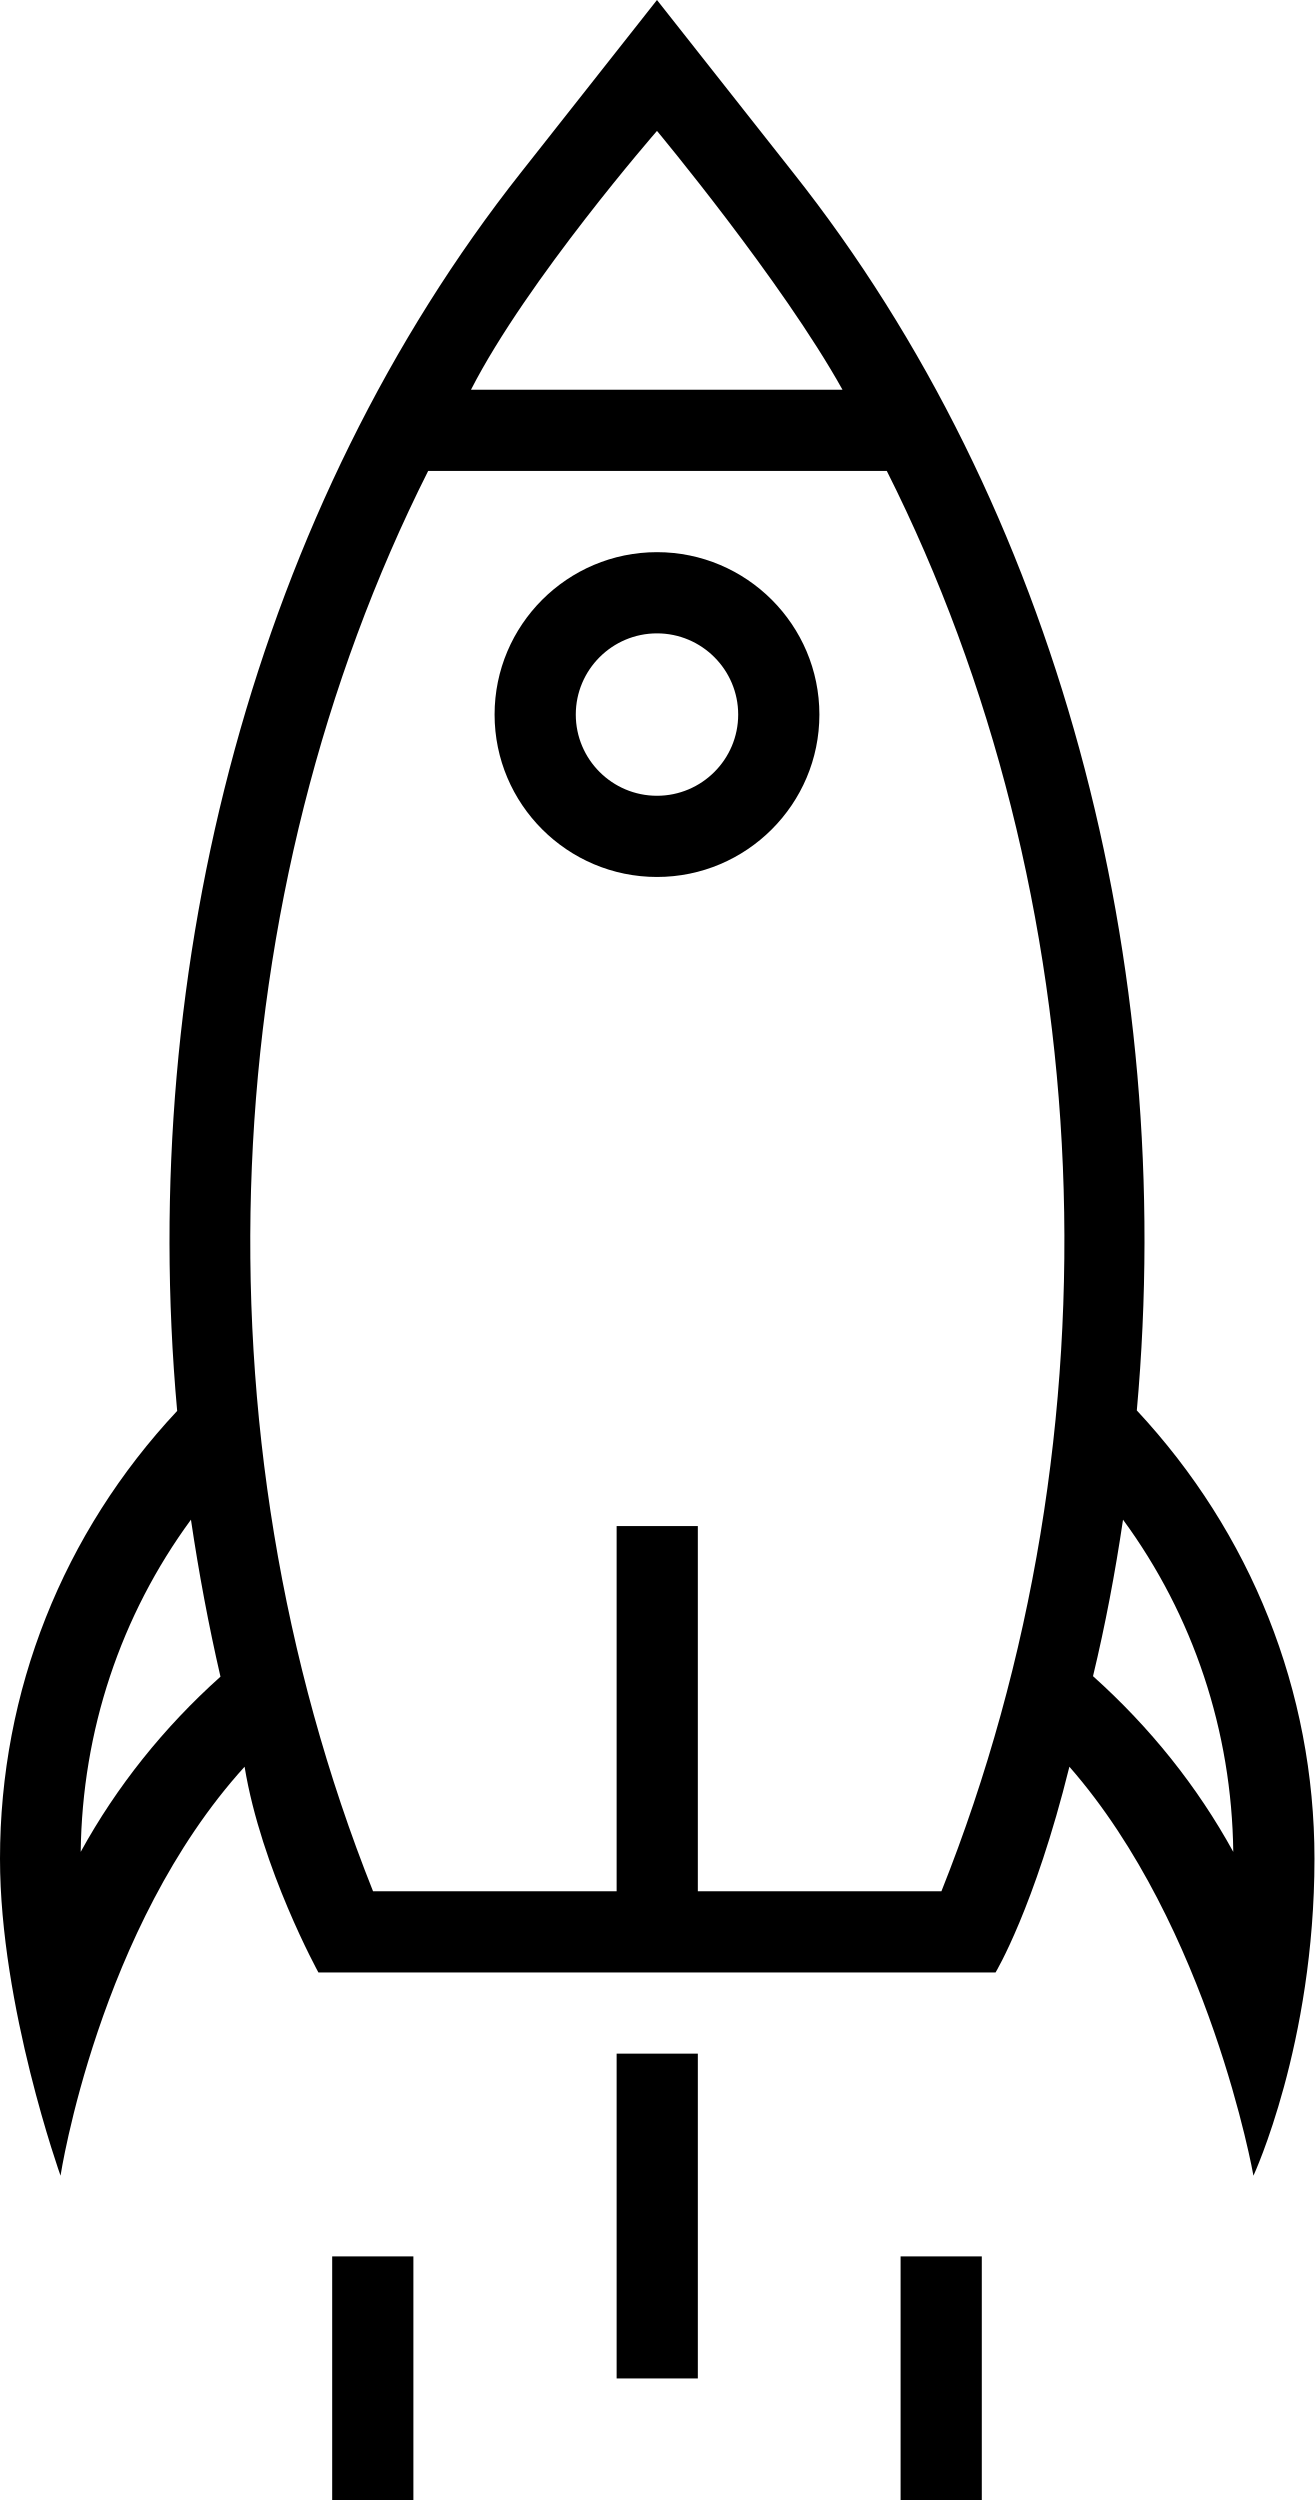
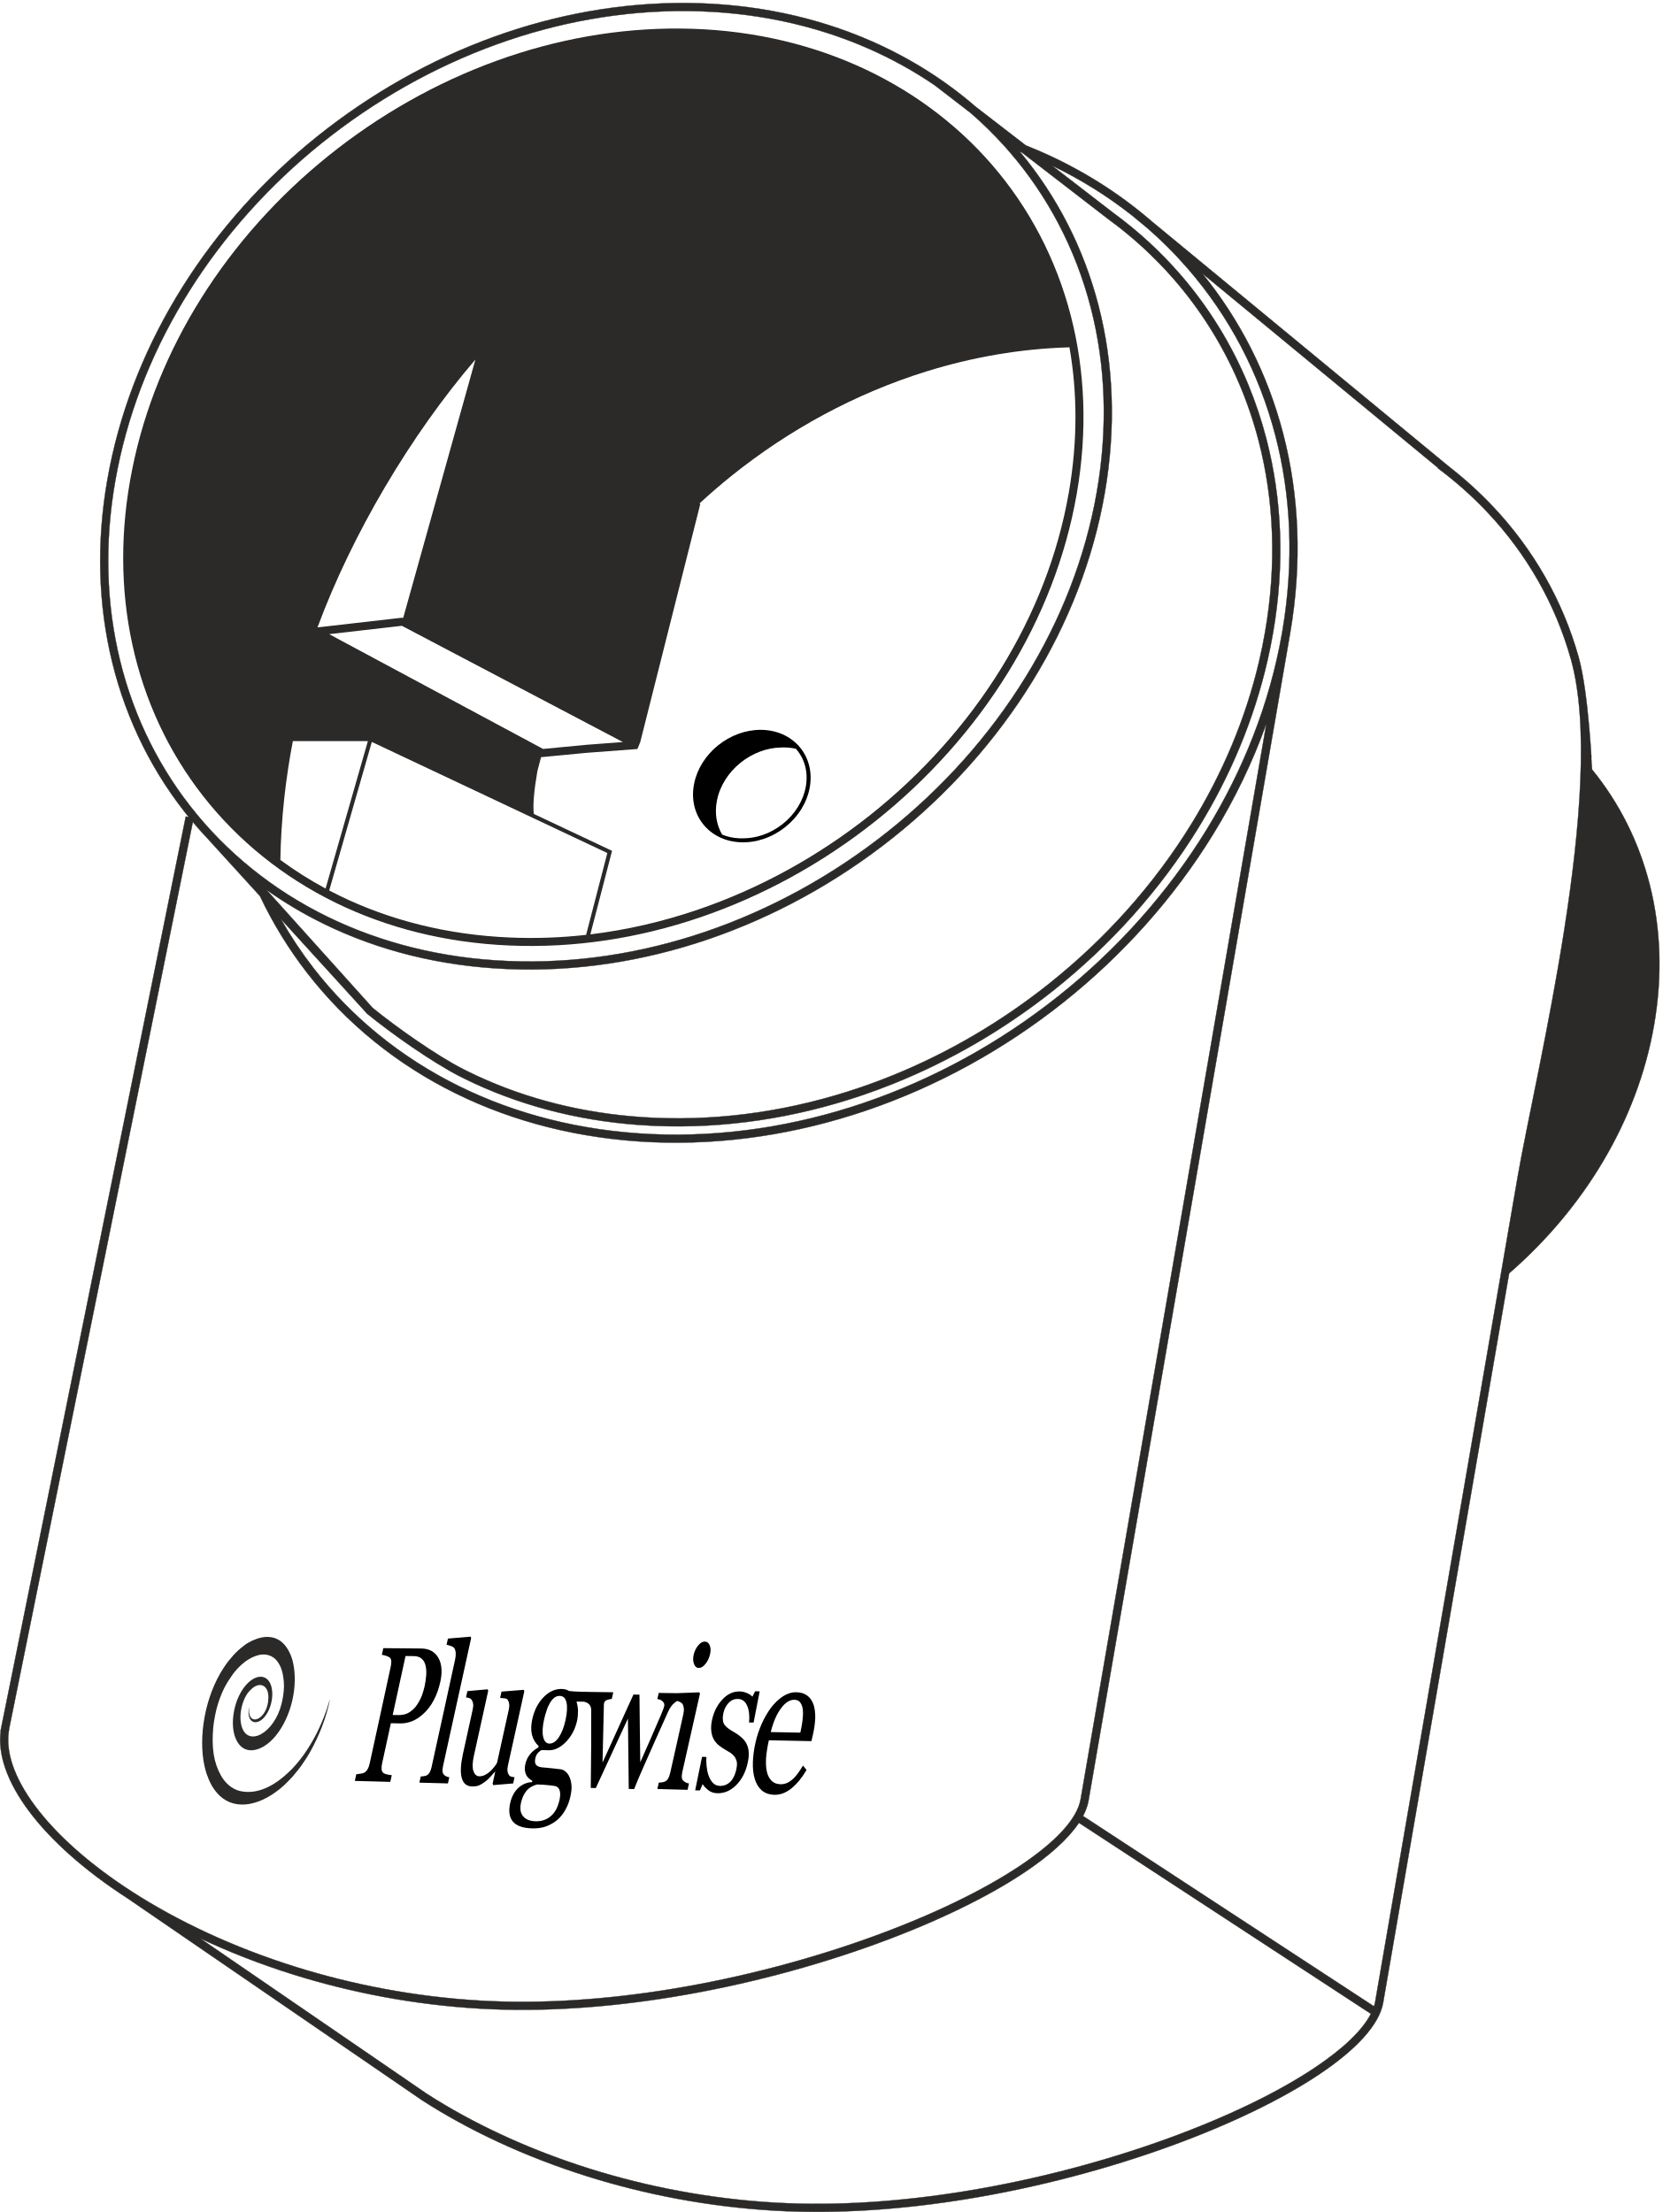
- <svg xmlns="http://www.w3.org/2000/svg" version="1.1" id="Layer_1" x="0px" y="0px" viewBox="0 0 267.1 508" style="enable-background:new 0 0 267.1 508;" xml:space="preserve">
-   <g>
-     <path d="M231,286.6c8.2-90.9-16-183.6-69.9-251.6L133.5,0l-27.6,35C52.1,103.1,27.8,195.8,36,286.7c-23.2,24.8-36,56.9-36,91   c0,30,12.3,64.4,12.3,64.4S20,391.7,49.7,359c3.4,20.7,15,41.8,15,41.8h137.6c0,0,7.9-13.1,15-41.8c28.5,32.6,37.4,83.1,37.4,83.1   s12.4-26.7,12.4-64.4C267.1,343.6,254.2,311.5,231,286.6z M16.4,376.3c0.3-24.6,8.1-48,22.4-67.5c1.6,10.8,3.6,21.5,6,31.9   C33.3,351,23.7,363,16.4,376.3z M133.5,26.6c0,0,25.4,30.5,37.7,52.6H95.7C107.1,56.9,133.5,26.6,133.5,26.6z M191.3,384.3h-49.5   v-74.2h-16.5v74.2H75.8C38.4,290.5,43.8,181.6,87,95.7h93.2C223.4,181.6,228.7,290.5,191.3,384.3z M222.1,340.6   c2.5-10.4,4.5-21,6.1-31.8c14.3,19.5,22.1,42.9,22.4,67.5C243.3,363,233.7,351,222.1,340.6z" />
-     <path d="M133.5,112.2c-18.2,0-33,14.8-33,33s14.8,33,33,33s33-14.8,33-33S151.7,112.2,133.5,112.2z M133.5,161.7   c-9.1,0-16.5-7.4-16.5-16.5s7.4-16.5,16.5-16.5s16.5,7.4,16.5,16.5S142.6,161.7,133.5,161.7z" />
-     <rect x="125.3" y="417.3" width="16.5" height="66" />
-     <rect x="183" y="458.5" width="16.5" height="49.5" />
-     <rect x="67.5" y="458.5" width="16.5" height="49.5" />
-   </g>
+ <svg xmlns="http://www.w3.org/2000/svg" version="1.1" id="Layer_1" x="0px" y="0px" width="1171.555px" height="1559.281px" viewBox="0 0 1171.555 1559.281" enable-background="new 0 0 1171.555 1559.281" xml:space="preserve">
+   <path fill-rule="evenodd" clip-rule="evenodd" fill="#2B2A29" d="M966.095,1419.566l-205.738-134.62  c-7.525,11.277-20.727,23.145-38.347,34.928c-26.284,17.576-62.563,35.162-104.504,50.42  c-43.371,15.778-92.776,29.111-143.442,37.394c-45.383,7.419-91.788,10.788-135.791,8.237  c-46.889-2.718-91.297-11.424-131.552-24.024c-23.402-7.325-45.406-15.968-65.684-25.517l159.583,109.446  c31.861,20.556,71.096,39.197,115.423,53.072c39.851,12.474,83.799,21.091,130.179,23.78c43.584,2.527,89.575-0.815,134.573-8.171  c50.308-8.224,99.363-21.463,142.424-37.128c41.521-15.106,77.376-32.474,103.285-49.799  C946.202,1444.412,960.05,1431.386,966.095,1419.566z M1107.073,464.795c-10.972-39.141-31.22-74.355-58.937-103.753  c-10.534-11.172-22.168-21.524-34.791-30.954l0.175-0.175L847.281,192.744c26.497,32.556,46.035,70.777,57.001,112.967  c11.279,43.394,13.49,90.968,4.882,140.869c-0.083,0.483-0.169,0.965-0.255,1.448c-13.744,79.546-27.57,159.673-41.485,240.32  c-9.314,53.984-18.67,108.201-28.067,162.633c-12.545,72.662-25.174,145.777-37.877,219.326  c-11.397,65.982-22.854,132.314-34.365,198.982c-0.608,3.523-1.917,7.147-3.876,10.848l205.051,134.17  c0.384-1.204,0.681-2.393,0.883-3.566c11.511-66.668,22.969-133,34.365-198.982c12.703-73.549,25.333-146.664,37.877-219.326  c9.397-54.432,18.753-108.649,28.067-162.633C1082.079,756.792,1132.609,555.889,1107.073,464.795z M707.723,102.859l-0.279-0.097  l0.1-0.101c-7.314-8.097-15.139-15.766-23.44-22.973l-25.212-19.452c-14.707-10.061-30.547-18.845-47.378-26.2  c-37.889-16.557-80.793-25.882-127.069-26.27c-46.135-0.387-91.483,7.981-134.231,23.419c-44.675,16.134-86.518,40-123.461,69.674  c-36.726,29.5-68.664,65.001-93.558,104.717c-23.95,38.21-41.393,80.33-50.32,124.766c-9.032,44.718-8.609,87.852-0.036,127.597  c8.868,41.111,26.46,78.585,51.33,110.424c25.259,32.338,58.045,59.029,96.814,77.951c37.213,18.162,79.926,29.161,126.773,31.12  h0.011c47.382,2.051,94.491-5.365,139.12-20.544c46.36-15.768,90.035-39.916,128.554-70.531  c38.583-30.667,71.885-67.776,97.449-109.318c24.588-39.958,42.007-84.003,50.068-130.346c7.99-45.936,6.058-89.77-4.234-129.722  c-10.705-41.558-30.462-78.947-57.508-110.161C710.065,105.483,708.901,104.166,707.723,102.859z M197.943,647.834  c6.795,12.012,14.426,23.491,22.845,34.369c26.846,34.689,61.736,63.293,103.035,83.605c39.717,19.534,85.373,31.41,135.519,33.667  c50.737,2.223,101.222-5.677,149.051-21.916c49.584-16.834,96.307-42.63,137.493-75.399  c41.285-32.847,76.916-72.587,104.249-117.062c26.023-42.344,44.514-88.969,53.19-138.004l0.442-2.557l0.001,0  c8.252-48.709,6.04-95.104-4.955-137.409c-11.554-44.453-32.806-84.415-61.802-117.823c-9.034-10.409-18.841-20.183-29.357-29.259  l-10.009-8.259c-17.14-13.519-35.969-25.28-56.248-35.042l42.966,33.145l0.294,0.215c17.38,12.746,33.141,27.245,47.047,43.258  c19.834,22.84,35.966,48.836,47.774,77.272c5.208,12.542,9.574,25.559,13.046,38.99c10.892,42.134,12.978,88.316,4.609,136.647  c-1.108,6.401-2.385,12.759-3.825,19.071c-9.543,41.825-26.267,81.589-48.682,118.079c-26.781,43.599-61.684,82.525-102.166,114.709  c-34.29,27.263-72.481,49.612-112.99,65.852c-7.218,2.894-14.509,5.593-21.865,8.092c-46.923,15.94-96.486,23.711-146.371,21.558  c-3.769-0.162-7.512-0.38-11.228-0.653c-44.929-3.297-86.018-14.592-122.166-32.328c-1.068-0.524-2.148-1.077-3.237-1.655  l-0.012,0.035c-19.785-10.001-49.45-30.946-66.012-44.573l0.021-0.021L197.943,647.834z M135.885,579.451  c-13.657,67.412-27.409,135.354-41.25,203.737c-7.456,36.838-14.939,73.805-22.446,110.886  c-12.1,59.769-24.295,119.962-36.56,180.508c-9.659,47.68-19.363,95.58-29.099,143.662l0.026,0.005  c-3.233,15.896,3.394,34.877,18.067,54.652c15.03,20.256,38.432,41.214,68.328,60.506c31.866,20.563,71.112,39.212,115.452,53.09  c39.851,12.474,83.799,21.091,130.179,23.78c43.584,2.527,89.575-0.815,134.573-8.171c50.308-8.224,99.363-21.463,142.424-37.128  c41.521-15.105,77.376-32.474,103.285-49.799c24.742-16.545,40.254-32.859,42.668-46.843c11.511-66.668,22.969-133,34.365-198.982  c12.703-73.549,25.333-146.664,37.877-219.326c9.397-54.432,18.753-108.649,28.067-162.633  c10.247-59.39,20.447-118.499,30.6-177.301c-9.682,27.193-22.321,53.303-37.481,77.971  c-27.671,45.025-63.749,85.262-105.555,118.524c-41.69,33.169-88.992,59.283-139.199,76.329  c-48.465,16.455-99.647,24.459-151.111,22.204c-50.942-2.294-97.354-14.373-137.755-34.243  c-42.099-20.706-77.664-49.863-105.028-85.222c-12.933-16.711-24.043-34.809-33.158-54.06l-36.257-39.81  C143.101,587.782,139.428,583.668,135.885,579.451z M1063.532,897.581c52.388-45.513,90.307-106.991,102.124-174.928  c12.143-69.808-5.496-133.387-43.66-180.195c-0.007,0.223-2.355-53.788-9.476-79.191c-11.221-40.032-31.926-76.043-60.266-106.1  c-9.489-10.064-19.849-19.474-31.004-28.16L811.574,155.962c-23.132-20.008-49.631-36.694-78.855-49.41  c-3.243-1.411-6.519-2.773-9.828-4.084L687.634,75.27c-21.657-18.77-46.477-34.449-73.862-46.416  c-38.56-16.85-82.212-26.34-129.284-26.735c-46.819-0.393-92.824,8.094-136.18,23.751c-45.293,16.357-87.691,40.534-125.099,70.582  c-37.189,29.872-69.549,65.853-94.798,106.134c-24.305,38.777-42.009,81.532-51.073,126.648  c-9.193,45.516-8.763,89.422-0.036,129.878c9.049,41.951,27.014,80.208,52.415,112.728c1.093,1.4,2.201,2.789,3.321,4.168  l-2.131-0.426c-13.84,68.318-27.779,137.182-41.809,206.499c-7.456,36.838-14.939,73.805-22.446,110.886  c-12.1,59.769-24.295,119.962-36.56,180.508c-9.86,48.674-19.767,97.576-29.708,146.669l0.126,0.025  c-2.228,16.858,4.835,36.237,19.573,56.099c15.425,20.788,39.326,42.224,69.778,61.879l207.607,142.382l0.001-0.002l0.065,0.046  c32.265,20.821,71.98,39.696,116.825,53.733c40.255,12.6,84.663,21.305,131.552,24.024c44.003,2.551,90.408-0.818,135.791-8.237  c50.666-8.282,100.071-21.616,143.442-37.394c41.941-15.258,78.22-32.843,104.503-50.42c26.023-17.402,42.412-34.988,45.104-50.585  c11.511-66.668,22.969-133,34.365-198.982c12.703-73.549,25.333-146.664,37.877-219.326  C1052.522,961.375,1058.034,929.439,1063.532,897.581z M827.43,197.061c18.675,21.505,34.003,45.865,45.442,72.46  c5.724,13.307,10.474,27.173,14.182,41.521c10.691,41.356,12.73,86.736,4.498,134.278c-1.227,7.089-2.664,14.126-4.305,21.104  c-9.487,40.36-25.767,78.754-47.449,114.053c-26.425,43.019-60.882,81.442-100.859,113.225  c-33.282,26.461-70.279,48.233-109.507,64.195c-7.796,3.172-15.681,6.115-23.642,8.819c-46.288,15.724-95.156,23.392-144.311,21.27  c-5.467-0.236-10.878-0.59-16.232-1.06c-42.18-3.705-80.808-14.605-114.926-31.345c-1.297-0.637-2.588-1.281-3.873-1.935l0,0  c-18.97-9.651-47.91-30.132-63.852-43.204l-0.006,0.006l-74.812-83.198c12.716,9.038,26.315,17.127,40.722,24.159  c37.873,18.484,81.342,29.678,129.021,31.673v0.001c48.112,2.083,95.917-5.438,141.179-20.832  c46.983-15.981,91.238-40.446,130.26-71.461c39.104-31.081,72.853-68.686,98.755-110.781c24.949-40.545,42.63-85.269,50.821-132.36  c8.126-46.713,6.147-91.343-4.345-132.07c-10.502-40.766-29.53-77.598-55.486-108.679c0.448,0.174,0.896,0.349,1.344,0.526  l60.561,46.726C797.93,166.769,813.616,181.154,827.43,197.061z" />
+   <path fill="none" stroke="#2B2A29" stroke-width="0.216" stroke-miterlimit="22.926" d="M966.095,1419.566l-205.738-134.62  c-7.525,11.277-20.727,23.145-38.347,34.928c-26.284,17.576-62.563,35.162-104.504,50.42  c-43.371,15.778-92.776,29.111-143.442,37.394c-45.383,7.419-91.788,10.788-135.791,8.237  c-46.889-2.718-91.297-11.424-131.552-24.024c-23.402-7.325-45.406-15.968-65.684-25.517l159.583,109.446  c31.861,20.556,71.096,39.197,115.423,53.072c39.851,12.474,83.799,21.091,130.179,23.78c43.584,2.527,89.575-0.815,134.573-8.171  c50.308-8.224,99.363-21.463,142.424-37.128c41.521-15.106,77.376-32.474,103.285-49.799  C946.202,1444.412,960.05,1431.386,966.095,1419.566z M1107.073,464.795c-10.972-39.141-31.22-74.355-58.937-103.753  c-10.534-11.172-22.168-21.524-34.791-30.954l0.175-0.175L847.281,192.744c26.497,32.556,46.035,70.777,57.001,112.967  c11.279,43.394,13.49,90.968,4.882,140.869c-0.083,0.483-0.169,0.965-0.255,1.448c-13.744,79.546-27.57,159.673-41.485,240.32  c-9.314,53.984-18.67,108.201-28.067,162.633c-12.545,72.662-25.174,145.777-37.877,219.326  c-11.397,65.982-22.854,132.314-34.365,198.982c-0.608,3.523-1.917,7.147-3.876,10.848l205.051,134.17  c0.384-1.204,0.681-2.393,0.883-3.566c11.511-66.668,22.969-133,34.365-198.982c12.703-73.549,25.333-146.664,37.877-219.326  c9.397-54.432,18.753-108.649,28.067-162.633C1082.079,756.792,1132.609,555.889,1107.073,464.795z M707.723,102.859l-0.279-0.097  l0.1-0.101c-7.314-8.097-15.139-15.766-23.44-22.973l-25.212-19.452c-14.707-10.061-30.547-18.845-47.378-26.2  c-37.889-16.557-80.793-25.882-127.069-26.27c-46.135-0.387-91.483,7.981-134.231,23.419c-44.675,16.134-86.518,40-123.461,69.674  c-36.726,29.5-68.664,65.001-93.558,104.717c-23.95,38.21-41.393,80.33-50.32,124.766c-9.032,44.718-8.609,87.852-0.036,127.597  c8.868,41.111,26.46,78.585,51.33,110.424c25.259,32.338,58.045,59.029,96.814,77.951c37.213,18.162,79.926,29.161,126.773,31.12  h0.011c47.382,2.051,94.491-5.365,139.12-20.544c46.36-15.768,90.035-39.916,128.554-70.531  c38.583-30.667,71.885-67.776,97.449-109.318c24.588-39.958,42.007-84.003,50.068-130.346c7.99-45.936,6.058-89.77-4.234-129.722  c-10.705-41.558-30.462-78.947-57.508-110.161C710.065,105.483,708.901,104.166,707.723,102.859z M197.943,647.834  c6.795,12.012,14.426,23.491,22.845,34.369c26.846,34.689,61.736,63.293,103.035,83.605c39.717,19.534,85.373,31.41,135.519,33.667  c50.737,2.223,101.222-5.677,149.051-21.916c49.584-16.834,96.307-42.63,137.493-75.399  c41.285-32.847,76.916-72.587,104.249-117.062c26.023-42.344,44.514-88.969,53.19-138.004l0.442-2.557l0.001,0  c8.252-48.709,6.04-95.104-4.955-137.409c-11.554-44.453-32.806-84.415-61.802-117.823c-9.034-10.409-18.841-20.183-29.357-29.259  l-10.009-8.259c-17.14-13.519-35.969-25.28-56.248-35.042l42.966,33.145l0.294,0.215c17.38,12.746,33.141,27.245,47.047,43.258  c19.834,22.84,35.966,48.836,47.774,77.272c5.208,12.542,9.574,25.559,13.046,38.99c10.892,42.134,12.978,88.316,4.609,136.647  c-1.108,6.401-2.385,12.759-3.825,19.071c-9.543,41.825-26.267,81.589-48.682,118.079c-26.781,43.599-61.684,82.525-102.166,114.709  c-34.29,27.263-72.481,49.612-112.99,65.852c-7.218,2.894-14.509,5.593-21.865,8.092c-46.923,15.94-96.486,23.711-146.371,21.558  c-3.769-0.162-7.512-0.38-11.228-0.653c-44.929-3.297-86.018-14.592-122.166-32.328c-1.068-0.524-2.148-1.077-3.237-1.655  l-0.012,0.035c-19.785-10.001-49.45-30.946-66.012-44.573l0.021-0.021L197.943,647.834z M135.885,579.451  c-13.657,67.412-27.409,135.354-41.25,203.737c-7.456,36.838-14.939,73.805-22.446,110.886  c-12.1,59.769-24.295,119.962-36.56,180.508c-9.659,47.68-19.363,95.58-29.099,143.662l0.026,0.005  c-3.233,15.896,3.394,34.877,18.067,54.652c15.03,20.256,38.432,41.214,68.328,60.506c31.866,20.563,71.112,39.212,115.452,53.09  c39.851,12.474,83.799,21.091,130.179,23.78c43.584,2.527,89.575-0.815,134.573-8.171c50.308-8.224,99.363-21.463,142.424-37.128  c41.521-15.105,77.376-32.474,103.285-49.799c24.742-16.545,40.254-32.859,42.668-46.843c11.511-66.668,22.969-133,34.365-198.982  c12.703-73.549,25.333-146.664,37.877-219.326c9.397-54.432,18.753-108.649,28.067-162.633  c10.247-59.39,20.447-118.499,30.6-177.301c-9.682,27.193-22.321,53.303-37.481,77.971  c-27.671,45.025-63.749,85.262-105.555,118.524c-41.69,33.169-88.992,59.283-139.199,76.329  c-48.465,16.455-99.647,24.459-151.111,22.204c-50.942-2.294-97.354-14.373-137.755-34.243  c-42.099-20.706-77.664-49.863-105.028-85.222c-12.933-16.711-24.043-34.809-33.158-54.06l-36.257-39.81  C143.101,587.782,139.428,583.668,135.885,579.451z M1063.532,897.581c52.388-45.513,90.307-106.991,102.124-174.928  c12.143-69.808-5.496-133.387-43.66-180.195c-0.007,0.223-2.355-53.788-9.476-79.191c-11.221-40.032-31.926-76.043-60.266-106.1  c-9.489-10.064-19.849-19.474-31.004-28.16L811.574,155.962c-23.132-20.008-49.631-36.694-78.855-49.41  c-3.243-1.411-6.519-2.773-9.828-4.084L687.634,75.27c-21.657-18.77-46.477-34.449-73.862-46.416  c-38.56-16.85-82.212-26.34-129.284-26.735c-46.819-0.393-92.824,8.094-136.18,23.751c-45.293,16.357-87.691,40.534-125.099,70.582  c-37.189,29.872-69.549,65.853-94.798,106.134c-24.305,38.777-42.009,81.532-51.073,126.648  c-9.193,45.516-8.763,89.422-0.036,129.878c9.049,41.951,27.014,80.208,52.415,112.728c1.093,1.4,2.201,2.789,3.321,4.168  l-2.131-0.426c-13.84,68.318-27.779,137.182-41.809,206.499c-7.456,36.838-14.939,73.805-22.446,110.886  c-12.1,59.769-24.295,119.962-36.56,180.508c-9.86,48.674-19.767,97.576-29.708,146.669l0.126,0.025  c-2.228,16.858,4.835,36.237,19.573,56.099c15.425,20.788,39.326,42.224,69.778,61.879l207.607,142.382l0.001-0.002l0.065,0.046  c32.265,20.821,71.98,39.696,116.825,53.733c40.255,12.6,84.663,21.305,131.552,24.024c44.003,2.551,90.408-0.818,135.791-8.237  c50.666-8.282,100.071-21.616,143.442-37.394c41.941-15.258,78.22-32.843,104.503-50.42c26.023-17.402,42.412-34.988,45.104-50.585  c11.511-66.668,22.969-133,34.365-198.982c12.703-73.549,25.333-146.664,37.877-219.326  C1052.522,961.375,1058.034,929.439,1063.532,897.581z M827.43,197.061c18.675,21.505,34.003,45.865,45.442,72.46  c5.724,13.307,10.474,27.173,14.182,41.521c10.691,41.356,12.73,86.736,4.498,134.278c-1.227,7.089-2.664,14.126-4.305,21.104  c-9.487,40.36-25.767,78.754-47.449,114.053c-26.425,43.019-60.882,81.442-100.859,113.225  c-33.282,26.461-70.279,48.233-109.507,64.195c-7.796,3.172-15.681,6.115-23.642,8.819c-46.288,15.724-95.156,23.392-144.311,21.27  c-5.467-0.236-10.878-0.59-16.232-1.06c-42.18-3.705-80.808-14.605-114.926-31.345c-1.297-0.637-2.588-1.281-3.873-1.935l0,0  c-18.97-9.651-47.91-30.132-63.852-43.204l-0.006,0.006l-74.812-83.198c12.716,9.038,26.315,17.127,40.722,24.159  c37.873,18.484,81.342,29.678,129.021,31.673v0.001c48.112,2.083,95.917-5.438,141.179-20.832  c46.983-15.981,91.238-40.446,130.26-71.461c39.104-31.081,72.853-68.686,98.755-110.781c24.949-40.545,42.63-85.269,50.821-132.36  c8.126-46.713,6.147-91.343-4.345-132.07c-10.502-40.766-29.53-77.598-55.486-108.679c0.448,0.174,0.896,0.349,1.344,0.526  l60.561,46.726C797.93,166.769,813.616,181.154,827.43,197.061z" />
+   <path fill-rule="evenodd" clip-rule="evenodd" fill="#2B2A29" d="M223.745,442.268c24.325-65.65,65.556-135.451,111.287-188.831  l-50.864,182.049l-0.348,0.012l-1.392,0.049l-0.233,0.011L223.745,442.268z M416.046,658.653c25.626-3.09,50.872-8.951,75.332-17.27  c43.971-14.956,85.396-37.859,121.931-66.897c36.595-29.086,68.181-64.284,92.427-103.685  c23.32-37.897,39.841-79.671,47.486-123.622c6.223-35.773,6.099-70.201,0.452-102.349c-34.399,0.975-68.24,6.88-100.727,16.973  c-50.004,15.535-96.799,40.993-137.483,73.672c-7.729,6.208-15.241,12.69-22.514,19.427l0.553,0.375l-0.24,0.954l-42.066,166.901  l-2,4.857l-31.356,2.366l-4.256,0.321l0-0.006l-31.18,2.978l-0.855,0.082l-0.208-0.111c-0.913,3.237-1.78,6.49-2.6,9.757  c-2.425,14.001-3.276,24.122-2.553,30.366l0.853,0.402l6.072,2.865l15.312,7.226l4.243,2.002l27.601,13.024l1.058,0.499  l-0.294,1.134L416.046,658.653z M232,627.71c2.373,1.246,4.771,2.462,7.195,3.645c35.292,17.224,75.798,27.655,120.226,29.513h0.011  c17.954,0.777,35.867,0.12,53.605-1.867l14.968-57.684l-26.543-12.525l-4.243-2.002l-15.312-7.225l-6.072-2.865L262.032,523  l-2.281,7.954L232,627.71z M197.575,606.179c10.022,7.389,20.66,14.135,31.868,20.172l27.583-96.172l2.223-7.751h-52.868  c-1.246,6.487-2.36,12.972-3.345,19.45c-1.051,6.916-1.947,13.767-2.688,20.549c-0.85,7.773-1.507,15.501-1.973,23.178  C197.956,592.529,197.689,599.389,197.575,606.179z M479.663,20.118c44.683,0.375,86.12,9.383,122.723,25.379  c37.972,16.593,70.749,40.704,96.563,70.497c26.206,30.245,45.352,66.483,55.729,106.766c9.959,38.663,11.838,81.028,4.125,125.37  c-7.775,44.7-24.558,87.153-48.239,125.637c-24.585,39.954-56.618,75.647-93.734,105.147  c-37.037,29.438-79.042,52.659-123.636,67.827c-42.962,14.612-88.338,21.75-134.006,19.773v-0.001  c-45.259-1.894-86.523-12.52-122.474-30.067c-37.53-18.317-69.289-44.182-93.78-75.536c-24.115-30.873-41.169-67.192-49.76-107.017  c-8.283-38.404-8.693-80.082,0.035-123.289c8.603-42.824,25.408-83.407,48.478-120.213c23.965-38.234,54.68-72.386,89.978-100.738  c35.506-28.52,75.748-51.467,118.738-66.993C391.556,27.8,435.223,19.745,479.663,20.118z M406.057,505.775l-93.561-49.219  l-29.09-15.303l-0.154-0.081l-0.45,0.016l-50.847,5.837l150.774,80.916l30.381-2.902l0.056-0.011l4.256-0.321l21.533-1.625  l-18.334-9.645l-1.397-0.735L406.057,505.775z" />
+   <path d="M564.016,1221.367c0.594-2.612,1.093-5.379,1.509-8.356c0.373-2.978,0.461-5.487,0.265-7.498  c-0.165-2.149-0.768-3.9-1.731-5.225c-0.901-1.42-2.326-2.054-4.281-2.083c-3.172-0.048-6.362,1.921-9.326,5.947  c-3.036,3.98-5.487,9.594-7.299,16.816C550.092,1221.102,557.032,1221.234,564.016,1221.367L564.016,1221.367 M568.342,1247.716  c-3.104,5.41-6.646,9.699-10.559,12.927c-3.938,3.167-7.973,4.651-12.08,4.54c-3.675-0.1-6.613-1.155-8.945-3.154  c-2.246-1.995-3.845-4.724-4.871-8.075c-1.03-3.335-1.441-7.279-1.313-11.695c0.144-4.47,0.767-9.15,1.887-14.097  c0.998-4.408,2.47-8.794,4.346-13.033c1.88-4.256,4.141-8.09,6.659-11.505c2.512-3.196,5.251-5.862,8.27-7.832  c3.017-1.958,6.162-2.943,9.379-2.897c3.347,0.047,5.942,0.905,8.012,2.536c2.002,1.548,3.41,3.787,4.316,6.521  c0.791,2.651,1.139,5.714,1.072,9.274c-0.151,3.532-0.688,7.421-1.632,11.568c-0.348,1.531-0.694,3.047-1.039,4.564  c-10.016-0.202-20.031-0.404-30.004-0.604c-1.029,4.54-1.648,8.616-1.953,12.268c-0.221,3.655-0.132,6.914,0.53,9.756  c0.56,2.702,1.691,4.819,3.237,6.447c1.562,1.56,3.666,2.45,6.305,2.518c2.726,0.07,5.369-0.84,7.77-2.792  c2.429-1.882,5.163-5.283,8.145-10.357c0.852,1.041,1.703,2.082,2.555,3.123C568.342,1247.716,568.342,1247.716,568.342,1247.716z" />
+   <path d="M526.115,1229.267c0.842,1.668,1.401,3.621,1.512,5.831c0.196,2.211-0.091,4.828-0.806,7.977  c-1.427,6.312-4.106,11.412-8.091,15.366c-3.927,3.907-8.397,5.771-13.196,5.641c-2.638-0.071-4.818-0.808-6.642-2.366  c-1.841-1.487-3.045-2.902-3.737-4.081c-0.643,1.503-1.283,2.994-1.879,4.484c-1.168-0.031-2.292-0.061-3.373-0.09  c1.553-7.859,3.196-15.731,4.84-23.602c0.996,0.023,1.993,0.045,3.076,0.069c-0.155,1.833-0.099,3.906,0.126,6.384  c0.241,2.41,0.658,4.604,1.353,6.543c0.707,2.077,1.661,3.831,3.026,5.304c1.294,1.39,2.912,2.125,4.945,2.179  c2.855,0.075,5.291-0.888,7.343-2.833c2.021-2.015,3.408-4.88,4.258-8.632c0.433-1.918,0.591-3.578,0.438-5.024  c-0.208-1.391-0.71-2.622-1.371-3.746c-0.766-1.042-1.718-2.033-2.989-2.962c-1.289-0.845-2.706-1.705-4.253-2.569  c-1.191-0.704-2.565-1.563-4.078-2.769c-1.43-1.191-2.609-2.527-3.485-4.051c-0.948-1.593-1.586-3.593-1.868-6.013  c-0.301-2.337-0.118-5.078,0.604-8.277c1.249-5.549,3.658-10.239,7.217-14.044c3.573-3.851,7.613-5.712,12.133-5.649  c1.739,0.025,3.442,0.394,5.072,1.094c1.713,0.716,3.003,1.564,3.945,2.602c0.592-1.265,1.274-2.542,1.912-3.82  c1.086,0.015,2.13,0.03,3.216,0.045c-1.444,7.348-2.886,14.669-4.283,22.005c-1.085-0.019-2.126-0.038-3.211-0.057  c0.495-4.882-0.01-8.823-1.367-11.876c-1.386-3.135-3.566-4.675-6.563-4.72c-2.433-0.037-4.587,0.815-6.41,2.72  c-1.782,1.904-3.045,4.216-3.648,6.884c-0.463,2.063-0.631,3.772-0.42,5.156c0.067,1.438,0.498,2.619,1.194,3.585  c0.753,0.911,1.679,1.827,2.84,2.664c1.174,0.783,2.604,1.778,4.428,2.768c1.734,1.002,3.38,2.197,4.818,3.542  C524.224,1226.261,525.371,1227.74,526.115,1229.267L526.115,1229.267" />
+   <path d="M500.404,1166.049c-0.585,2.604-1.674,4.914-3.192,6.821c-1.58,1.975-3.142,2.918-4.795,2.9  c-1.523-0.017-2.628-0.934-3.331-2.848c-0.718-1.858-0.809-3.97-0.273-6.35c0.567-2.53,1.64-4.782,3.189-6.633  c1.562-1.892,3.067-2.772,4.592-2.76c1.656,0.012,2.895,0.914,3.582,2.703C500.881,1161.604,500.927,1163.733,500.404,1166.049  L500.404,1166.049" />
+   <path d="M398.483,1212.765c1.163-5.243,1.435-9.405,0.746-12.58c-0.66-3.12-2.274-4.684-4.751-4.721  c-1.304-0.02-2.563,0.353-3.757,1.212c-1.106,0.86-2.212,2.112-3.135,3.729c-0.89,1.456-1.709,3.183-2.357,5.318  c-0.723,2.079-1.312,4.16-1.801,6.364c-1.097,4.946-1.349,9.031-0.659,12.205c0.705,3.108,2.17,4.747,4.381,4.793  c2.427,0.052,4.675-1.443,6.762-4.568C395.897,1221.459,397.425,1217.523,398.483,1212.765L398.483,1212.765 M394.292,1268.812  c0.551-2.47,0.622-4.559,0.247-6.186c-0.364-1.694-1.252-2.776-2.631-3.424c-0.777-0.223-2.375-0.47-4.839-0.739  c-2.421-0.268-5.288-0.479-8.575-0.567c-3.279,0.86-5.751,2.389-7.536,4.557c-1.784,2.155-3.067,5.011-3.851,8.544  c-0.338,1.518-0.46,3.056-0.34,4.479c0.065,1.476,0.546,2.829,1.318,4.057c0.726,1.227,1.859,2.195,3.337,2.987  c1.52,0.78,3.503,1.248,5.92,1.323c4.187,0.132,7.752-1.032,10.749-3.56C391.075,1277.82,393.131,1274.036,394.292,1268.812  L394.292,1268.812z M484.542,1261.678c-7.136-0.191-14.228-0.38-21.277-0.569c0.334-1.49,0.667-2.979,1.004-4.482  c0.708-0.051,1.372-0.101,2.181-0.218c0.708-0.051,1.403-0.24,1.983-0.499c0.914-0.376,1.76-1.042,2.333-2.045  c0.635-1.084,1.14-2.366,1.508-4.008c1.56-6.936,3.126-13.9,4.687-20.85c1.561-6.95,3.087-13.928,4.653-20.892  c0.336-1.505,0.411-2.809,0.294-4.033c-0.157-1.238-0.494-2.259-1.048-3.091c-0.485-0.557-1.159-1.047-2.199-1.475  c-0.432-0.213-0.966-0.358-1.413-0.502c-0.598,0.334-1.224,0.804-1.911,1.342c-1.74,1.343-3.227,3.499-4.505,6.274  c-2.984,6.705-5.846,13.052-8.531,19.002c-2.596,5.949-5.588,12.681-8.903,20.101c-1.007,2.347-2.146,4.909-3.315,7.607  c-1.082,2.686-2.192,5.316-3.185,7.812c-1.297-0.035-2.551-0.069-3.805-0.102c-0.107-8.273-0.193-16.54-0.281-24.8  c-0.089-8.269-0.18-16.531-0.293-24.788c-3.79,8.182-7.593,16.351-11.36,24.53c-3.752,8.145-7.557,16.297-11.288,24.437  c-1.168-0.032-2.378-0.064-3.546-0.095c0.086-10.148,0.183-20.152,0.292-30.011c0.079-9.933-0.064-17.501,0.035-24.802  c-0.039-4.125-2.796-5.443-5.167-5.968c-1.65-0.026-3.344-0.052-5.038-0.079c-0.03,0.135-0.06,0.27-0.09,0.418  c0.61,1.96,0.957,4.118,0.97,6.408c-0.002,2.371-0.206,4.657-0.702,6.884c-1.313,5.899-3.963,10.768-7.866,14.807  c-3.926,3.954-7.968,5.883-11.954,5.795c-1.776-0.039-3.466-0.076-5.199-0.114c-0.739,0.389-1.523,0.979-2.422,1.878  c-0.916,0.992-1.543,2.248-1.9,3.86c-0.369,1.667-0.346,2.937,0.024,3.811c0.413,0.888,0.972,1.51,1.809,1.854  c0.733,0.424,1.598,0.648,2.708,0.743c1.111,0.094,2.206,0.256,3.332,0.284c1.284,0.098,2.942,0.275,5.105,0.53  c2.162,0.256,3.633,0.496,4.585,0.519c1.269,0.167,2.552,0.66,3.641,1.637c1.147,0.91,2.092,2.142,2.814,3.791  c0.781,1.758,1.257,3.728,1.429,5.893c0.215,2.168-0.08,4.853-0.797,8.069c-0.717,3.217-1.818,6.205-3.352,9.002  c-1.534,2.784-3.365,5.162-5.639,7.172c-2.418,2.072-5.108,3.619-8.049,4.721c-2.843,1.062-6.254,1.535-10.18,1.408  c-6.343-0.206-10.81-1.811-13.312-4.84c-2.506-3.01-3.102-7.378-1.868-12.958c1.018-4.601,2.978-8.15,5.773-10.76  c2.867-2.53,6.046-3.918,9.637-4.026c0.069-0.309,0.137-0.618,0.208-0.941c-0.733-0.425-1.525-0.973-2.3-1.6  c-0.775-0.628-1.39-1.387-1.864-2.197c-0.528-0.945-0.884-2.089-1.035-3.374c-0.197-1.274-0.101-2.891,0.312-4.757  c0.531-2.39,1.581-4.578,3.107-6.555c1.471-1.924,3.457-3.607,5.992-5.024c0.074-0.336,0.149-0.672,0.223-1.008  c-2.287-2.06-3.877-4.711-4.698-7.884c-0.767-3.224-0.705-6.849,0.225-11.049c1.392-6.294,4.005-11.397,7.849-15.379  c3.858-4.027,8.171-5.989,12.822-5.924c1.347,0.018,2.519,0.238,3.736,0.646c0.635,0.293,1.226,0.774,1.95,0.852  c3.778,0.46,11.079,0.565,15.685,0.631c0.348,0.004,0.652,0.009,0.956,0.013c4.65,0.067,9.343,0.134,14.08,0.202  c-0.351,1.572-0.702,3.144-1.054,4.716c-0.971,0.054-2.059,0.24-3.294,0.697c-1.192,0.458-1.92,1.18-2.147,2.208  c-0.045,0.203-0.092,0.61-0.139,1.207c-0.034,0.543-0.012,1.223-0.032,1.902c-0.14,4.741-0.284,10.069-0.377,15.957  c-0.138,5.89-0.304,13.471-0.53,22.867c3.606-7.96,7.233-15.931,10.872-23.923c3.633-7.981,7.235-15.998,10.9-24.011  c1.39,0.02,2.824,0.041,4.258,0.062c0.098,7.943,0.151,15.892,0.246,23.832c0.094,7.945,0.187,15.898,0.322,23.842  c2.663-6.048,5.182-11.855,7.716-17.528c2.489-5.662,4.76-10.934,6.885-15.937c0.434-1.17,0.85-2.245,1.281-3.196  c0.447-1.02,0.745-1.96,0.96-2.915c0.181-0.805,0.132-1.559-0.236-2.249c-0.297-0.621-0.801-1.108-1.388-1.595  c-0.488-0.35-1.122-0.633-1.684-0.847c-0.708-0.147-1.199-0.291-1.503-0.296c0.324-1.445,0.649-2.89,0.973-4.334  c4.215,0.06,8.474,0.121,12.733,0.183c5.32-0.199,10.597-0.398,15.917-0.597c0.1,0.331,0.246,0.65,0.392,0.968  c-2.078,9.235-4.153,18.457-6.225,27.665c-2.072,9.208-4.142,18.402-6.211,27.597c-0.366,1.63-0.442,2.937-0.296,4.03  c0.202,1.038,0.583,1.862,1.384,2.365c0.513,0.426,1.129,0.787,1.672,1.063c0.544,0.291,1.206,0.446,1.969,0.534  C485.213,1258.688,484.878,1260.183,484.542,1261.678L484.542,1261.678z" />
+   <path d="M361.643,1257.179c-4.743,0.401-9.396,0.788-14.049,1.175c-0.143-0.34-0.285-0.68-0.428-1.021  c0.613-2.782,1.185-5.578,1.802-8.36c-0.086-0.002-0.173-0.005-0.26-0.006c-0.897,1.107-1.941,2.277-3.083,3.512  c-1.102,1.249-2.358,2.412-3.66,3.386c-1.516,1.156-2.933,2.059-4.23,2.602c-1.271,0.636-3.016,0.858-5.222,0.798  c-3.632-0.098-5.993-2.012-7.094-5.913c-1.076-3.817-0.806-9.393,0.75-16.662c2.309-10.49,4.619-20.994,6.931-31.51  c0.349-1.584,0.523-2.971,0.324-4.043c-0.142-1.151-0.504-2.078-1.023-2.888c-0.404-0.54-0.924-0.949-1.651-1.214  c-0.68-0.277-1.519-0.423-2.33-0.502c0.325-1.476,0.65-2.952,0.974-4.428c4.755-0.426,9.471-0.852,14.229-1.279  c0.147,0.323,0.296,0.633,0.446,0.956c-1.685,7.639-3.372,15.306-5.053,22.945c-1.679,7.626-3.362,15.265-5.04,22.878  c-1.05,4.76-1.189,8.362-0.372,10.782c0.86,2.409,2.184,3.704,4.088,3.753c1.514,0.04,2.987-0.326,4.328-1.084  c1.373-0.704,2.56-1.534,3.615-2.57c0.942-0.918,1.855-1.903,2.651-2.946c0.827-0.989,1.478-1.968,1.988-2.896  c1.377-6.233,2.758-12.479,4.137-18.726c1.379-6.246,2.762-12.506,4.145-18.779c0.337-1.525,0.441-2.785,0.302-3.928  c-0.171-1.197-0.529-2.155-1.047-2.968c-0.403-0.543-1.07-0.875-2.04-1.024c-1.013-0.15-2.128-0.234-3.329-0.319  c0.327-1.482,0.655-2.965,0.983-4.447c5.19-0.408,10.385-0.83,15.623-1.266c0.146,0.325,0.295,0.649,0.444,0.96  c-1.896,8.774-3.839,17.561-5.773,26.308c-1.934,8.747-3.872,17.508-5.803,26.241c-0.34,1.54-0.402,2.805-0.292,3.885  c0.199,1.07,0.555,2.022,1.085,2.763c0.404,0.536,0.892,0.885,1.598,1.038c0.648,0.219,1.498,0.307,2.305,0.395  C362.288,1254.255,361.966,1255.717,361.643,1257.179L361.643,1257.179" />
+   <path d="M315.665,1257.165c-6.703-0.193-13.406-0.371-20.11-0.55c0.316-1.431,0.631-2.875,0.95-4.332  c0.664-0.05,1.327-0.1,2.134-0.212c0.678-0.115,1.356-0.231,1.846-0.485c0.909-0.377,1.573-1.026,2.178-1.997  c0.665-1.05,1.111-2.279,1.474-3.937c2.771-12.639,5.547-25.292,8.324-37.957c2.777-12.666,5.565-25.371,8.307-38.077  c0.347-1.578,0.465-3.106,0.377-4.489c-0.115-1.476-0.45-2.528-1.016-3.344c-0.362-0.534-1.163-1.059-2.455-1.535  c-1.219-0.409-2.206-0.682-2.961-0.821c0.318-1.457,0.635-2.9,0.955-4.37c5.247-0.438,10.628-0.89,15.965-1.356  c0.101,0.347,0.246,0.68,0.39,1.014c-3.317,15.102-6.63,30.19-9.935,45.239c-3.307,15.061-6.605,30.098-9.903,45.107  c-0.346,1.581-0.45,2.846-0.276,3.826c0.085,1.004,0.518,1.803,1.181,2.354c0.504,0.482,1.08,0.83,1.598,1.044  c0.547,0.281,1.21,0.432,1.931,0.518C316.301,1254.266,315.983,1255.715,315.665,1257.165L315.665,1257.165" />
+   <path d="M294.096,1201.432c1.418-2.113,2.516-4.336,3.353-6.565c0.764-2.296,1.384-4.343,1.787-6.18  c0.548-2.498,0.892-5.079,1.121-7.714c0.185-2.648,0.023-4.89-0.459-6.869c-0.468-2.058-1.411-3.723-2.735-4.861  c-1.35-1.205-3.225-1.805-5.533-1.828c-1.959-0.019-3.918-0.039-5.833-0.058c-1.514,6.943-3.027,13.873-4.536,20.79  c-1.509,6.917-3.019,13.847-4.527,20.764c1.389,0.025,2.777,0.05,4.209,0.075c2.995,0.053,5.581-0.63,7.779-2.115  C290.904,1205.462,292.695,1203.65,294.096,1201.432L294.096,1201.432 M310.304,1185.532c-1.085,4.941-2.646,9.289-4.702,13.098  c-2.009,3.807-4.424,6.875-7.099,9.339c-2.674,2.475-5.318,4.205-8.095,5.348c-2.759,1.05-5.535,1.593-8.354,1.541  c-2.212-0.042-4.381-0.083-6.594-0.125c-2.063,9.459-4.126,18.919-6.184,28.352c-0.341,1.568-0.455,2.889-0.364,4.057  c0.088,1.194,0.507,2.067,1.405,2.739c0.361,0.341,1.255,0.629,2.409,0.924c1.197,0.296,2.337,0.459,3.36,0.551  c-0.345,1.583-0.687,3.154-1.029,4.711c-8.39-0.223-16.693-0.447-24.997-0.668c0.339-1.55,0.679-3.113,1.021-4.689  c0.706-0.048,1.658-0.222,2.955-0.386c1.298-0.165,2.191-0.472,2.782-0.788c0.905-0.558,1.696-1.398,2.271-2.441  c0.63-1.082,1.118-2.525,1.487-4.222c2.45-11.246,4.903-22.492,7.354-33.751c2.457-11.285,4.913-22.557,7.331-33.856  c0.328-1.499,0.539-2.882,0.508-4.135c-0.035-1.239-0.443-2.179-1.3-2.847c-0.973-0.537-1.877-0.994-2.835-1.201  c-0.987-0.273-1.859-0.479-2.541-0.552c0.341-1.563,0.682-3.139,1.027-4.714c8.884,0.079,17.769,0.158,26.697,0.237  c5.487,0.049,9.511,2.191,12.027,6.444C311.342,1172.824,311.852,1178.459,310.304,1185.532L310.304,1185.532z" />
+   <path fill-rule="evenodd" clip-rule="evenodd" fill="#2B2A29" d="M186.13,1230.916c5.96-3.622,11.273-10.304,15.124-18.471  c3.854-8.174,6.296-17.876,6.464-27.545c0.123-6.433-0.805-13.265-2.76-17.955c-1.959-4.88-4.929-8.931-8.667-11.025  c-1.795-1-3.382-1.53-5.494-1.857c-4.131-0.678-8.707,0.503-12.813,2.359c-1.689,0.749-4.158,2.098-5.638,3.299  c-2.747,2.235-3.628,2.679-6.424,5.557c-0.445,0.448-0.945,0.946-1.289,1.329c-2.591,2.94-4.522,5.241-6.926,8.928  c-6.696,10.112-11.206,22.346-13.489,34.565c-2.282,12.215-2.348,24.438-0.163,34.574c0.186,0.962,1.331,5.365,1.777,6.335  c0.356,0.981,0.815,1.886,1.085,2.865c0.415,1.112,0.828,1.823,1.271,2.807c1.388,3.059,4.007,6.661,6.568,9.11  c11.814,11.178,30.001,6.65,45.343-7.224c0.86-0.762,5.467-5.391,6.183-6.288c0.484-0.617,0.727-0.937,1.185-1.449  c1.286-1.526,0.974-1.088,2.417-2.938c0.736-0.99,1.518-1.993,2.3-2.995c2.073-2.937,4.718-6.924,6.585-10.315  c3.004-5.439,5.832-11.363,8.197-17.551c2.364-6.187,4.318-12.703,5.612-19.287c-0.345,0.584-2.004,6.441-2.515,7.795  c-4.322,12.123-9.246,21.801-15.912,31.269c-1.429,1.984-2.318,3.077-3.647,4.799c-1.443,1.851-2.591,2.923-3.878,4.449  c-0.53,0.641-1.344,1.392-2.004,2.03c-11.774,11.628-23.843,16.993-35.387,14.458c-5.931-1.339-10.732-5.903-13.524-10.948  c-2.545-4.565-4.227-9.417-5.108-14.95c-0.882-5.535-0.962-11.766-0.304-19.132c0.423-4.423,1.902-12.351,3.425-16.819  c2.96-8.965,5.529-13.627,10.045-20.063c2.066-2.919,4.415-5.346,6.743-7.451c1.305-1.2,2.86-2.36,4.371-3.301  c7.019-4.25,13.382-5.03,18.706-0.775c1.622,1.38,2.859,3.341,3.893,5.418c1.566,3.267,2.615,8.508,2.662,13.96  c-0.059,4.933-1.037,10.881-2.77,16.1c-6.839,20.021-25.884,27.618-27.834,8.294c-0.587-6.4,1.499-15.523,6.035-20.622  c0.298-0.371,0.557-0.562,0.944-0.944c5.862-6.178,12.632-4.009,12.633,5.11c0.019,16.112-15.431,22.141-13.509,6.698  c-1.642,6.236,0.638,11.43,4.897,10.862c6.251-0.713,11.638-11.166,11.336-20.495c-0.257-8.736-5.039-13.263-11.476-10.908  c-7.347,2.752-14.772,13.797-16.127,28.256c-1.034,11.327,2.79,20.5,9.538,22.523C177.689,1234.55,182.225,1233.288,186.13,1230.916  L186.13,1230.916" />
+   <path fill-rule="evenodd" clip-rule="evenodd" d="M550.751,526.905c0.624-0.023,1.251-0.032,1.878-0.027  c2.87,0.024,5.627,0.346,8.244,0.934l0.284,0.323c2.953,3.408,5.11,7.489,6.278,12.022c1.126,4.372,1.335,9.18,0.457,14.228  c-0.887,5.1-2.808,9.954-5.521,14.363c-2.827,4.595-6.511,8.7-10.776,12.09c-4.262,3.387-9.093,6.059-14.22,7.802  c-4.236,1.44-8.67,2.248-13.147,2.304l-0.009,0c-1.056,0.039-2.116,0.036-3.176-0.01h-0.006c-4.406-0.184-8.479-1.098-12.124-2.61  c-3.977-6.781-5.453-15.198-3.641-24.168c2.104-10.471,8.297-19.826,16.614-26.507C530.001,531.131,540.171,527.039,550.751,526.905   M551.392,517.594c-4.494-1.964-9.579-3.07-15.06-3.116c-5.432-0.046-10.766,0.938-15.79,2.752  c-5.246,1.894-10.152,4.691-14.476,8.164c-4.299,3.453-8.043,7.618-10.969,12.287c-2.819,4.498-4.874,9.46-5.926,14.698  c-1.072,5.306-1.021,10.424-0.004,15.141c1.059,4.911,3.165,9.392,6.142,13.204c3.024,3.871,6.94,7.063,11.562,9.318  c4.413,2.154,9.479,3.459,15.035,3.692c5.587,0.241,11.133-0.63,16.377-2.414c5.437-1.849,10.558-4.68,15.072-8.268  c4.526-3.598,8.433-7.95,11.43-12.821c2.894-4.702,4.946-9.896,5.897-15.37c0.945-5.437,0.713-10.642-0.513-15.401  c-1.281-4.973-3.643-9.444-6.875-13.174C560.111,522.611,556.07,519.638,551.392,517.594z" />
</svg>
